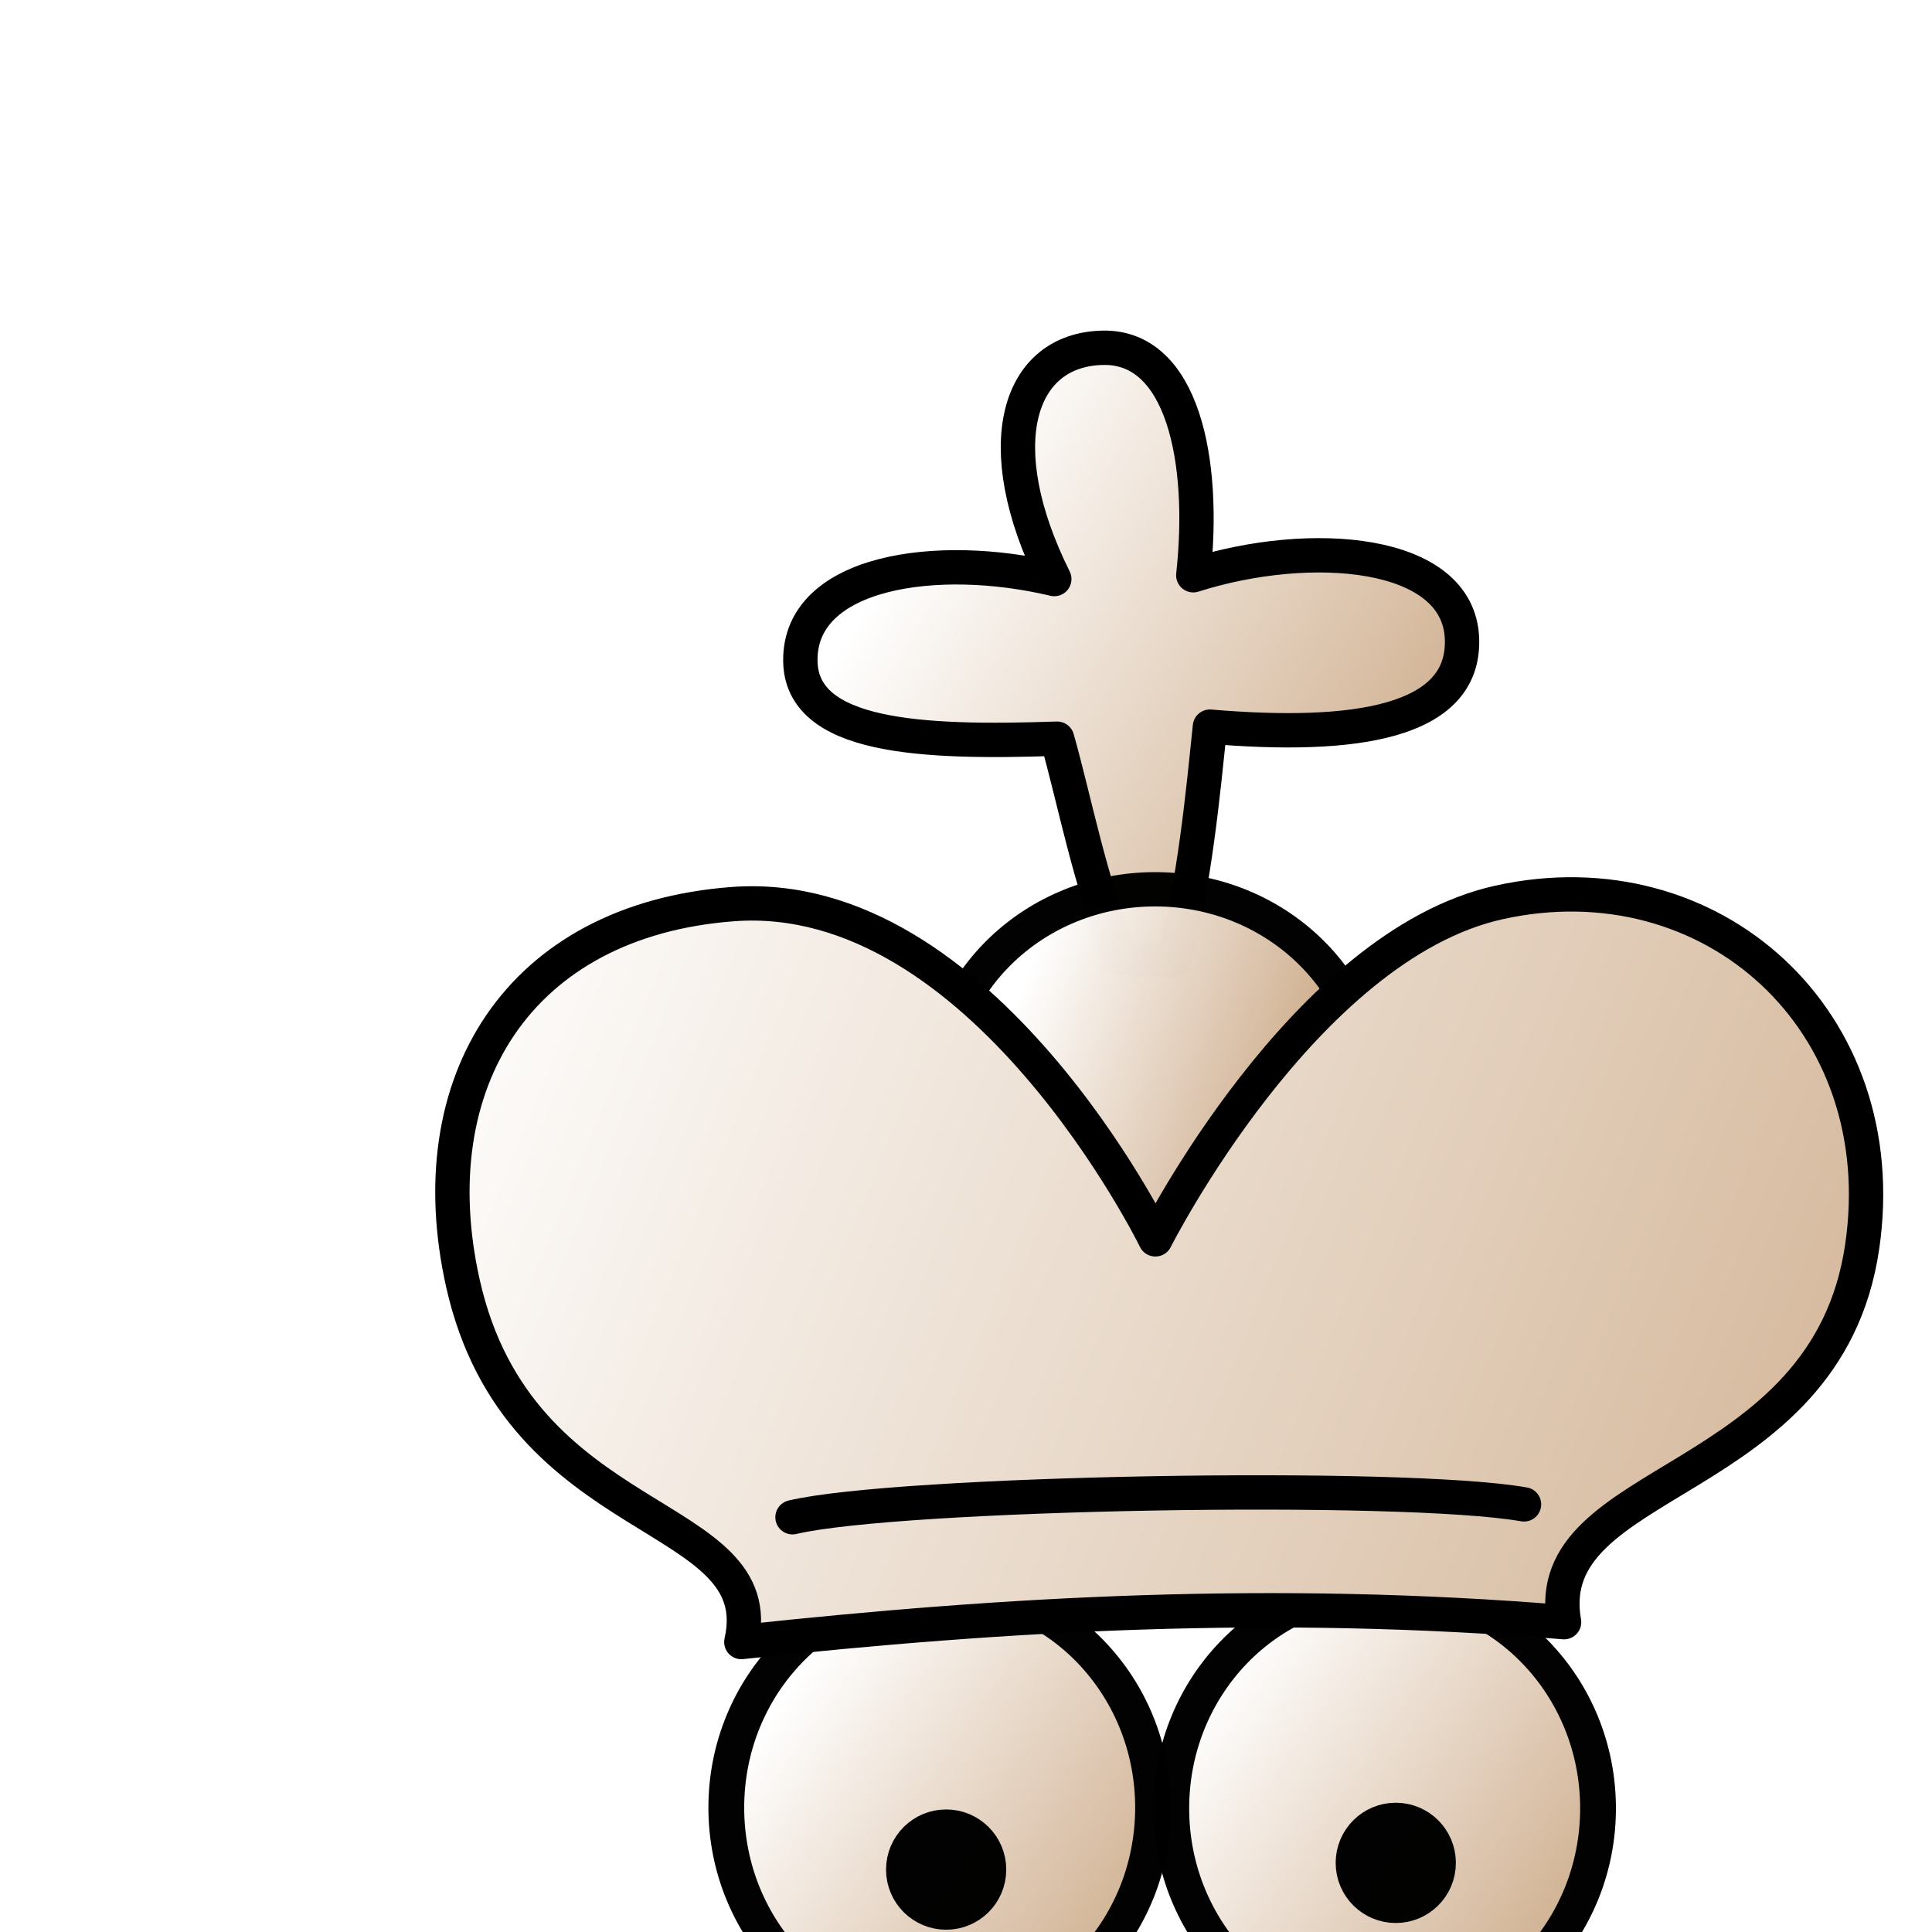
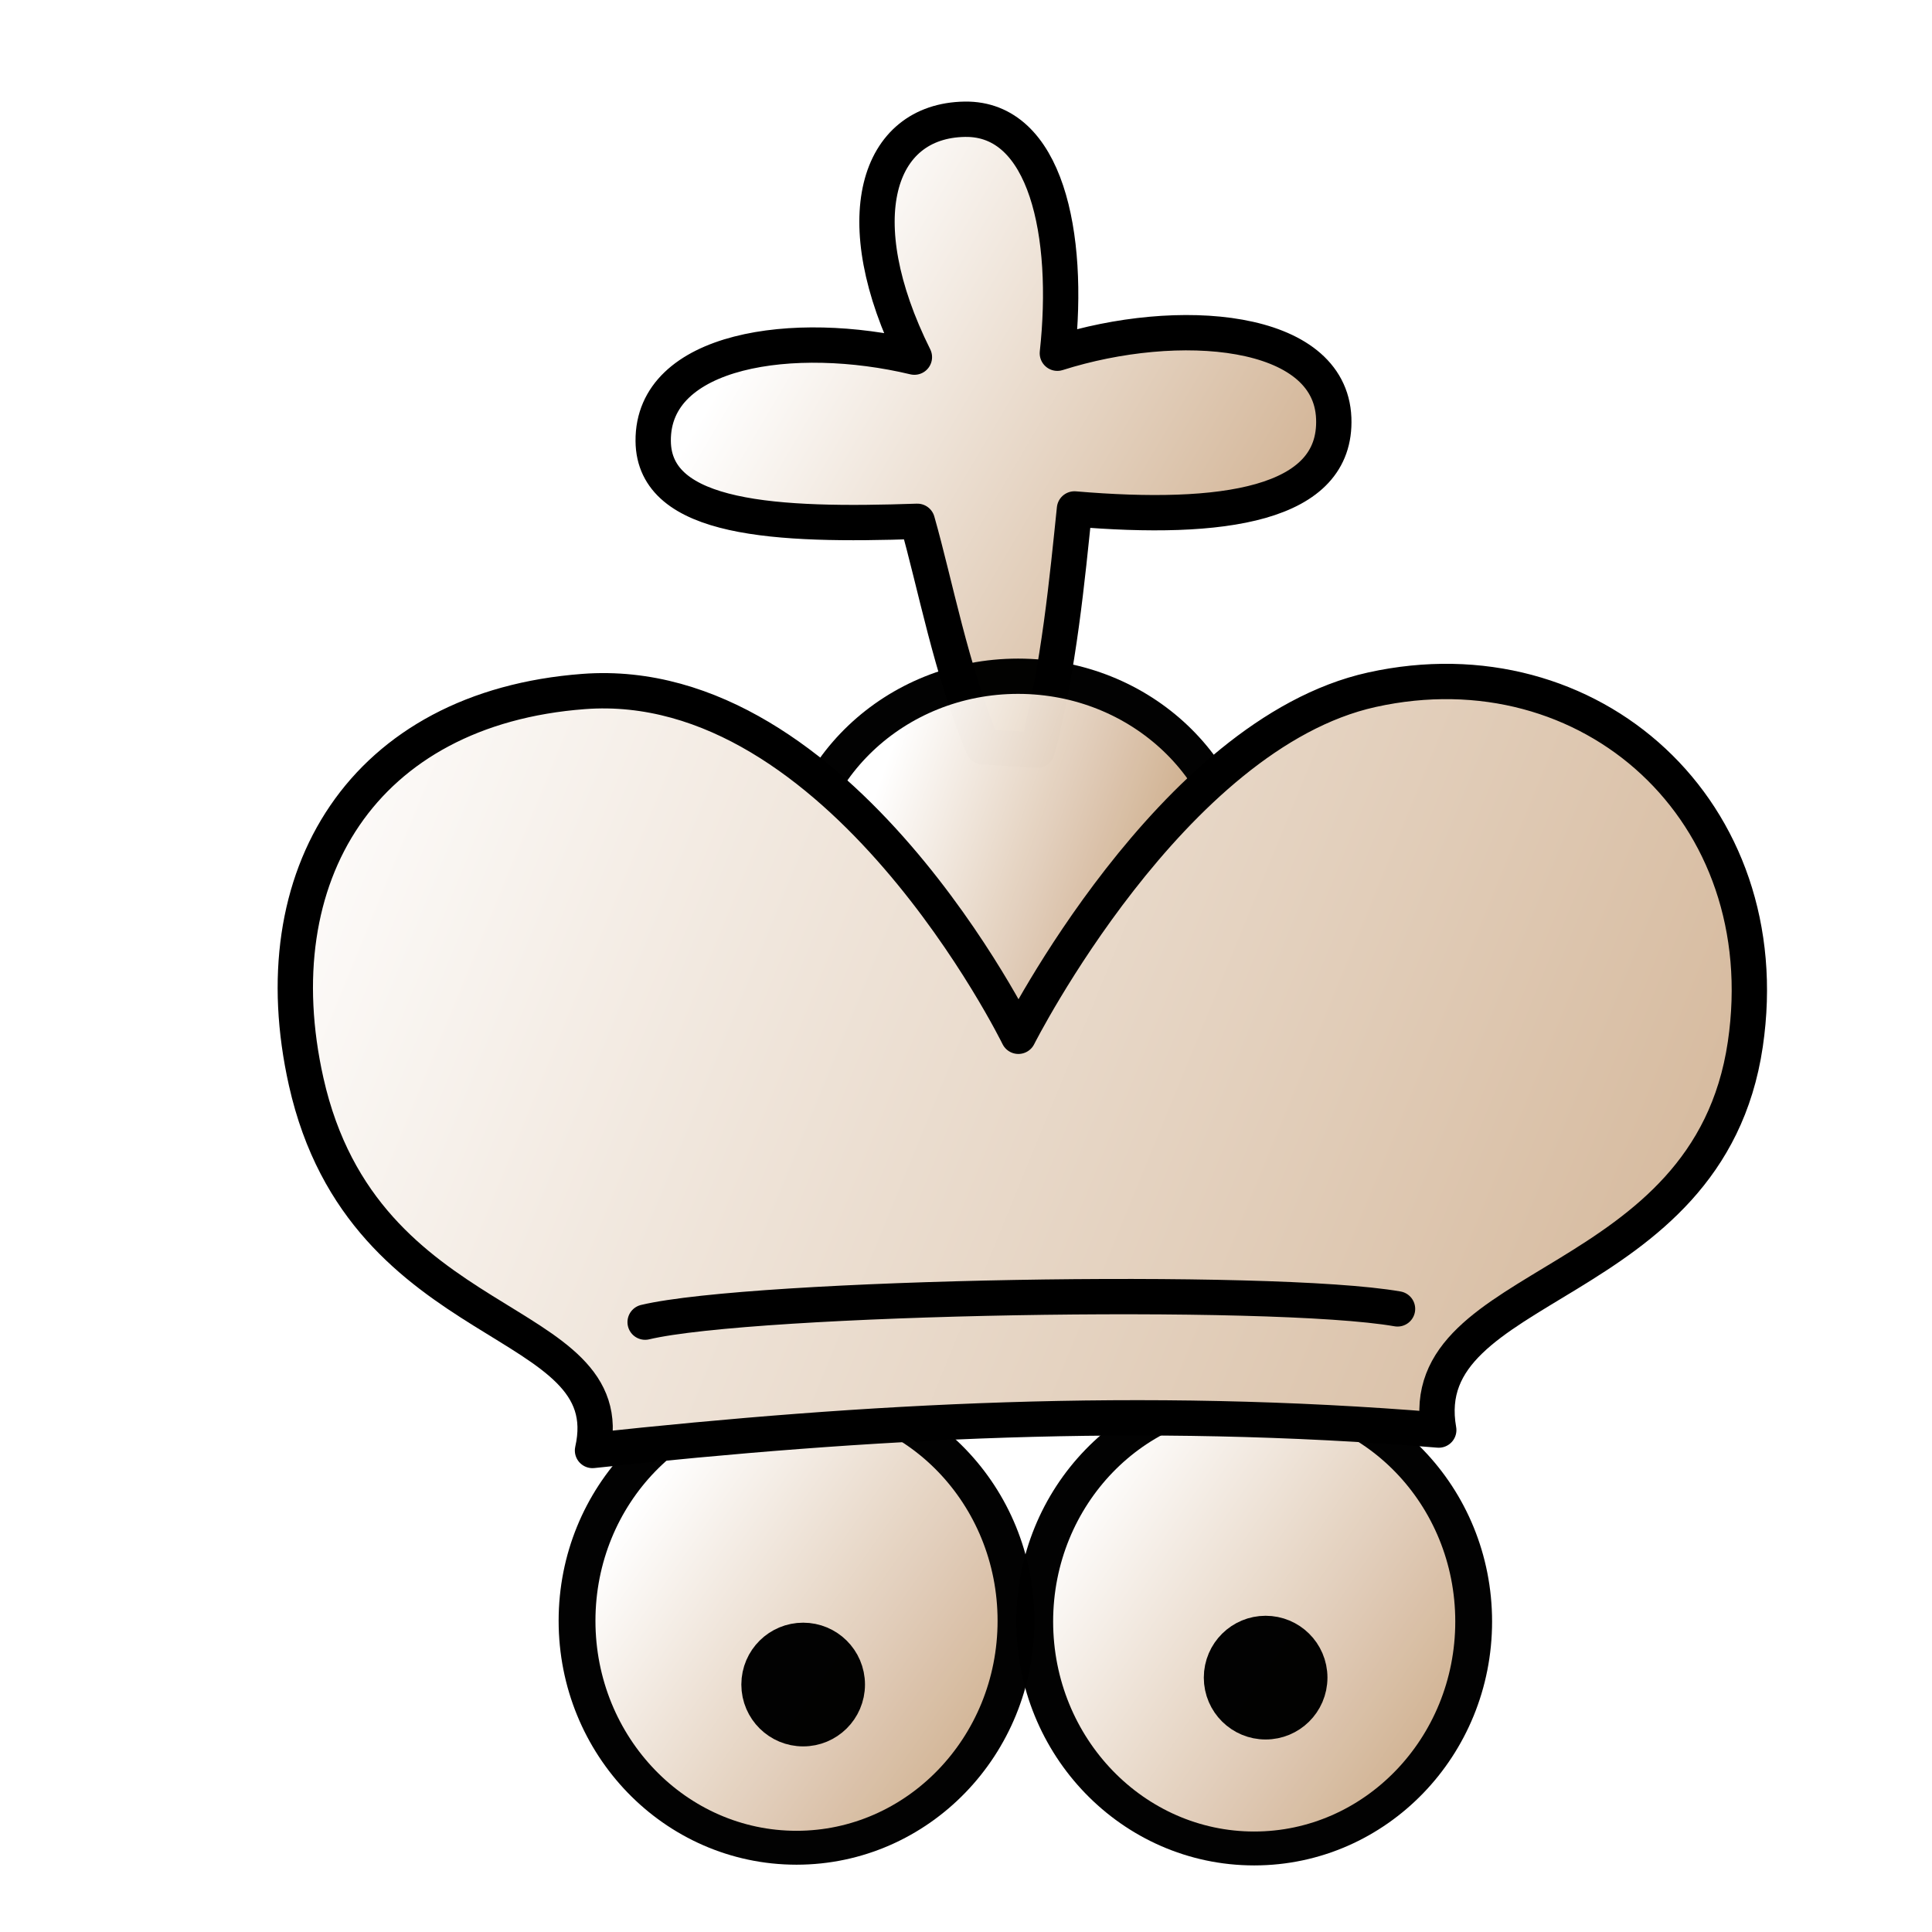
- <svg xmlns="http://www.w3.org/2000/svg" xmlns:xlink="http://www.w3.org/1999/xlink" overflow="hidden" viewBox="-100 -100 900 900" id="svg36220" version="1.0">
+ <svg xmlns="http://www.w3.org/2000/svg" xmlns:xlink="http://www.w3.org/1999/xlink" overflow="hidden" viewBox="-23 8 875 875" id="svg36220" version="1.0">
  <defs id="defs36222">
    <linearGradient id="linearGradient2507">
      <stop style="stop-color:#ffffff;stop-opacity:1;" offset="0" id="stop2509" />
      <stop style="stop-color:#d0b090;stop-opacity:1;" offset="1" id="stop2511" />
    </linearGradient>
    <linearGradient xlink:href="#linearGradient2507" id="linearGradient10410" x1="43.573" y1="333.444" x2="800.519" y2="598.487" gradientUnits="userSpaceOnUse" gradientTransform="matrix(0.995871,0,0,0.851612,12.01846,163.242)" />
    <linearGradient xlink:href="#linearGradient2507" id="linearGradient10415" gradientUnits="userSpaceOnUse" x1="331.763" y1="305.122" x2="423.267" y2="338.041" />
    <linearGradient xlink:href="#linearGradient2507" id="linearGradient3937" gradientUnits="userSpaceOnUse" gradientTransform="translate(-0.263561,4.25375)" x1="323.829" y1="142.875" x2="554.562" y2="278.801" />
    <linearGradient xlink:href="#linearGradient2507" id="linearGradient2244" gradientUnits="userSpaceOnUse" x1="321.687" y1="307.57" x2="432.28" y2="376.847" />
    <linearGradient xlink:href="#linearGradient2507" id="linearGradient2246" gradientUnits="userSpaceOnUse" x1="327.193" y1="310.56" x2="435.033" y2="379.836" />
  </defs>
  <g id="layer1">
    <path style="opacity:0.99;fill:url(#linearGradient2244);fill-opacity:1;fill-rule:evenodd;stroke:#000000;stroke-width:10.564;stroke-linecap:round;stroke-linejoin:round;stroke-miterlimit:4;stroke-dasharray:none;stroke-dashoffset:0;stroke-opacity:1" id="path1345" d="M 441.942 338.041 A 62.977 70.711 0 1 1  315.988,338.041 A 62.977 70.711 0 1 1  441.942 338.041 z" transform="matrix(1.57834,0,0,1.453516,-53.10894,251.0391)" />
    <path transform="matrix(1.57834,0,0,1.453516,-260.3963,250.7138)" d="M 441.942 338.041 A 62.977 70.711 0 1 1  315.988,338.041 A 62.977 70.711 0 1 1  441.942 338.041 z" id="path5795" style="opacity:0.99;fill:url(#linearGradient2246);fill-opacity:1;fill-rule:evenodd;stroke:#000000;stroke-width:10.564;stroke-linecap:round;stroke-linejoin:round;stroke-miterlimit:4;stroke-dasharray:none;stroke-dashoffset:0;stroke-opacity:1" />
    <path style="opacity:0.99;fill:#000000;fill-opacity:1;fill-rule:evenodd;stroke:#000000;stroke-width:18.11;stroke-linecap:round;stroke-linejoin:round;stroke-miterlimit:4;stroke-dasharray:none;stroke-dashoffset:0;stroke-opacity:1" id="path2231" d="M 422.054 340.25 A 23.202 22.097 0 1 1  375.65,340.25 A 23.202 22.097 0 1 1  422.054 340.25 z" transform="matrix(0.867977,0,0,0.899245,204.0076,461.8269)" />
    <path transform="matrix(0.867977,0,0,0.899245,-5.443009,464.9565)" d="M 422.054 340.25 A 23.202 22.097 0 1 1  375.65,340.25 A 23.202 22.097 0 1 1  422.054 340.25 z" id="path5797" style="opacity:0.99;fill:#000000;fill-opacity:1;fill-rule:evenodd;stroke:#000000;stroke-width:18.11;stroke-linecap:round;stroke-linejoin:round;stroke-miterlimit:4;stroke-dasharray:none;stroke-dashoffset:0;stroke-opacity:1" />
    <path style="fill:url(#linearGradient3937);fill-opacity:1;fill-rule:evenodd;stroke:#000000;stroke-width:16;stroke-linecap:round;stroke-linejoin:round;stroke-miterlimit:4;stroke-dasharray:none;stroke-opacity:1" d="M 413.948,62.007 C 374.104,62.657 360.065,107.327 391.13,169.747 C 336.792,156.775 272.462,165.886 272.83,207.754 C 273.136,243.673 328.939,246.289 392.456,244.104 C 400.691,273.05 407.518,310.688 422.174,346.223 L 446.768,347.754 C 456.59,310.924 460.488,268.688 463.627,238.501 C 530.51,244.167 582.601,236.884 581.049,197.41 C 579.421,156.019 510.565,150.614 455.877,167.974 C 461.77,114.19 450.749,61.424 413.948,62.007 z " id="path2671" />
    <path transform="matrix(1.359906,0,0,1.355751,-77.27809,-48.16681)" d="M 453.124 338.041 A 74.159 70.711 0 1 1  304.806,338.041 A 74.159 70.711 0 1 1  453.124 338.041 z" id="path10413" style="opacity:0.99;fill:url(#linearGradient10415);fill-opacity:1;fill-rule:evenodd;stroke:#000000;stroke-width:11.784;stroke-linecap:round;stroke-linejoin:round;stroke-miterlimit:4;stroke-dasharray:none;stroke-dashoffset:0;stroke-opacity:1" />
    <path style="fill:url(#linearGradient10410);fill-opacity:1;fill-rule:evenodd;stroke:#000000;stroke-width:16;stroke-linecap:round;stroke-linejoin:round;stroke-miterlimit:4;stroke-dasharray:none;stroke-opacity:1" d="M 245.346,664.921 C 259.621,602.016 141.832,614.603 115.664,497.9 C 94.728,404.528 141.396,328.711 241.346,321.179 C 357.542,312.424 438.221,477.335 438.221,477.335 C 438.221,477.335 507.325,340.511 598.318,320.379 C 697.319,298.475 782.989,375.439 767.451,480.935 C 750.769,594.206 616.317,586.622 628.606,655.671 C 492.861,644.519 369.616,651.54 245.346,664.921 z " id="path10402" />
    <path style="fill:none;fill-opacity:0.75;fill-rule:evenodd;stroke:#000000;stroke-width:16;stroke-linecap:round;stroke-linejoin:round;stroke-miterlimit:4;stroke-dasharray:none;stroke-opacity:1" d="M 269.18,606.794 C 318.199,595.159 552.884,590.812 609.939,600.794" id="path1677" />
  </g>
</svg>
